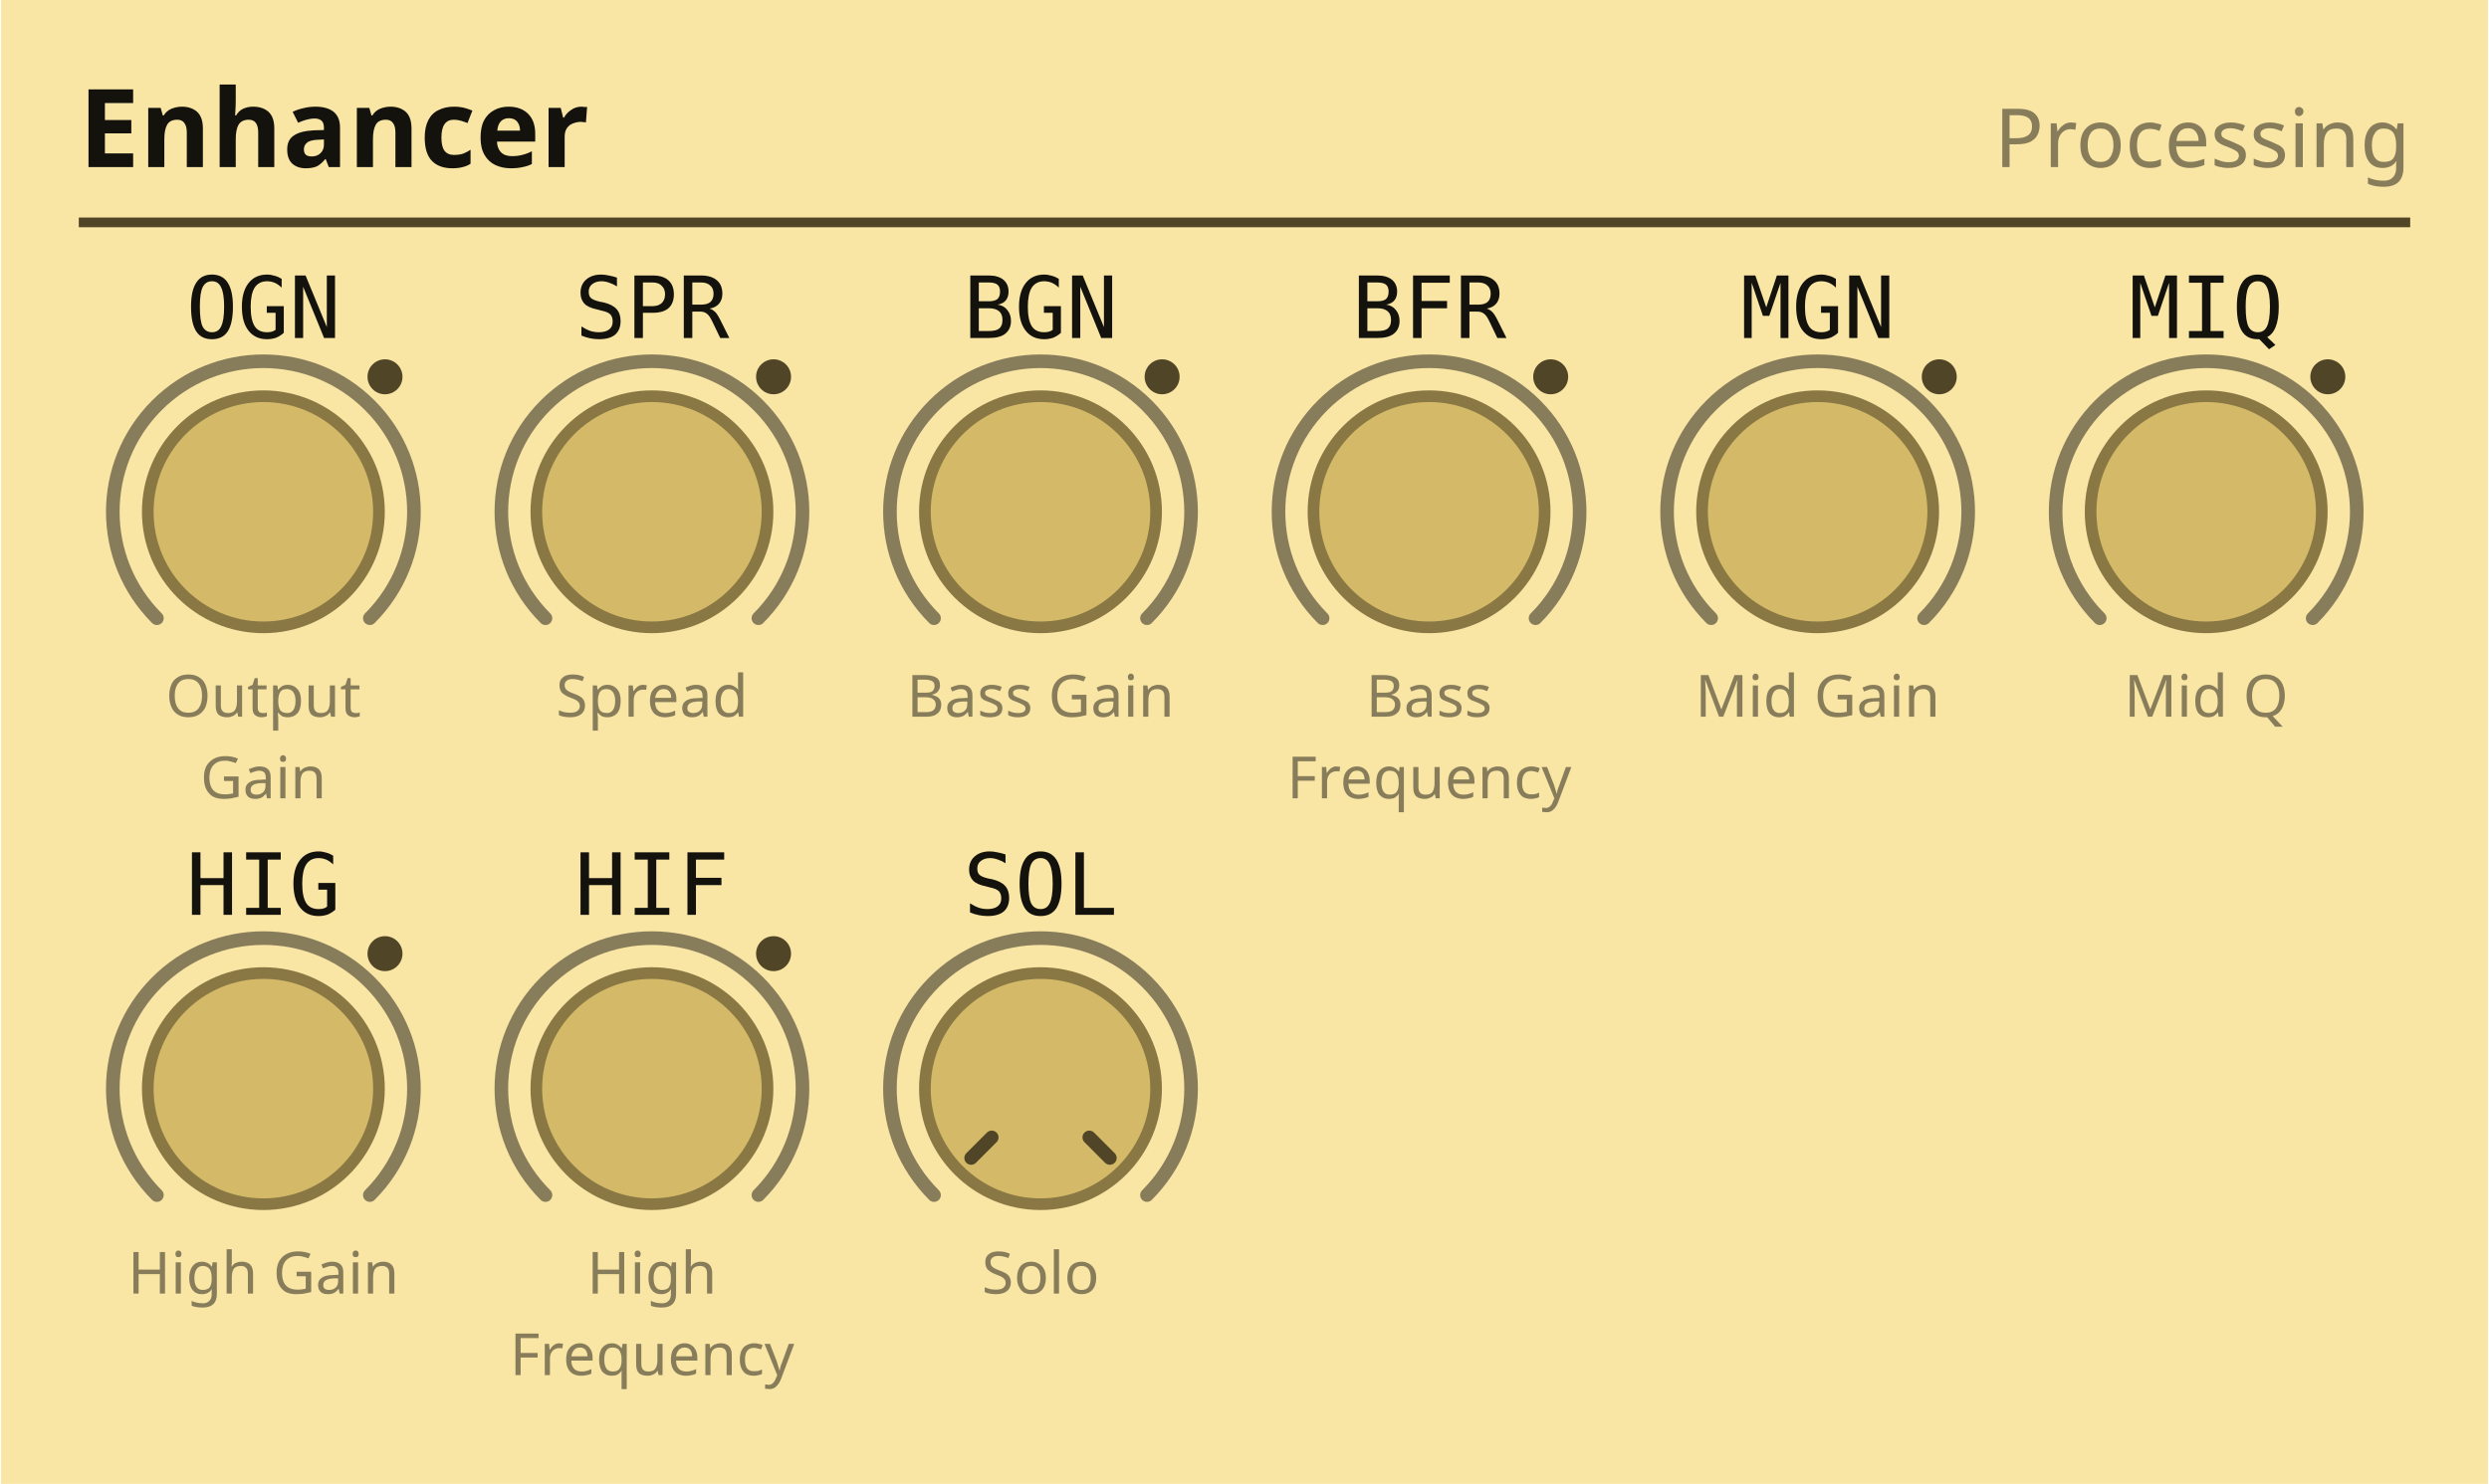
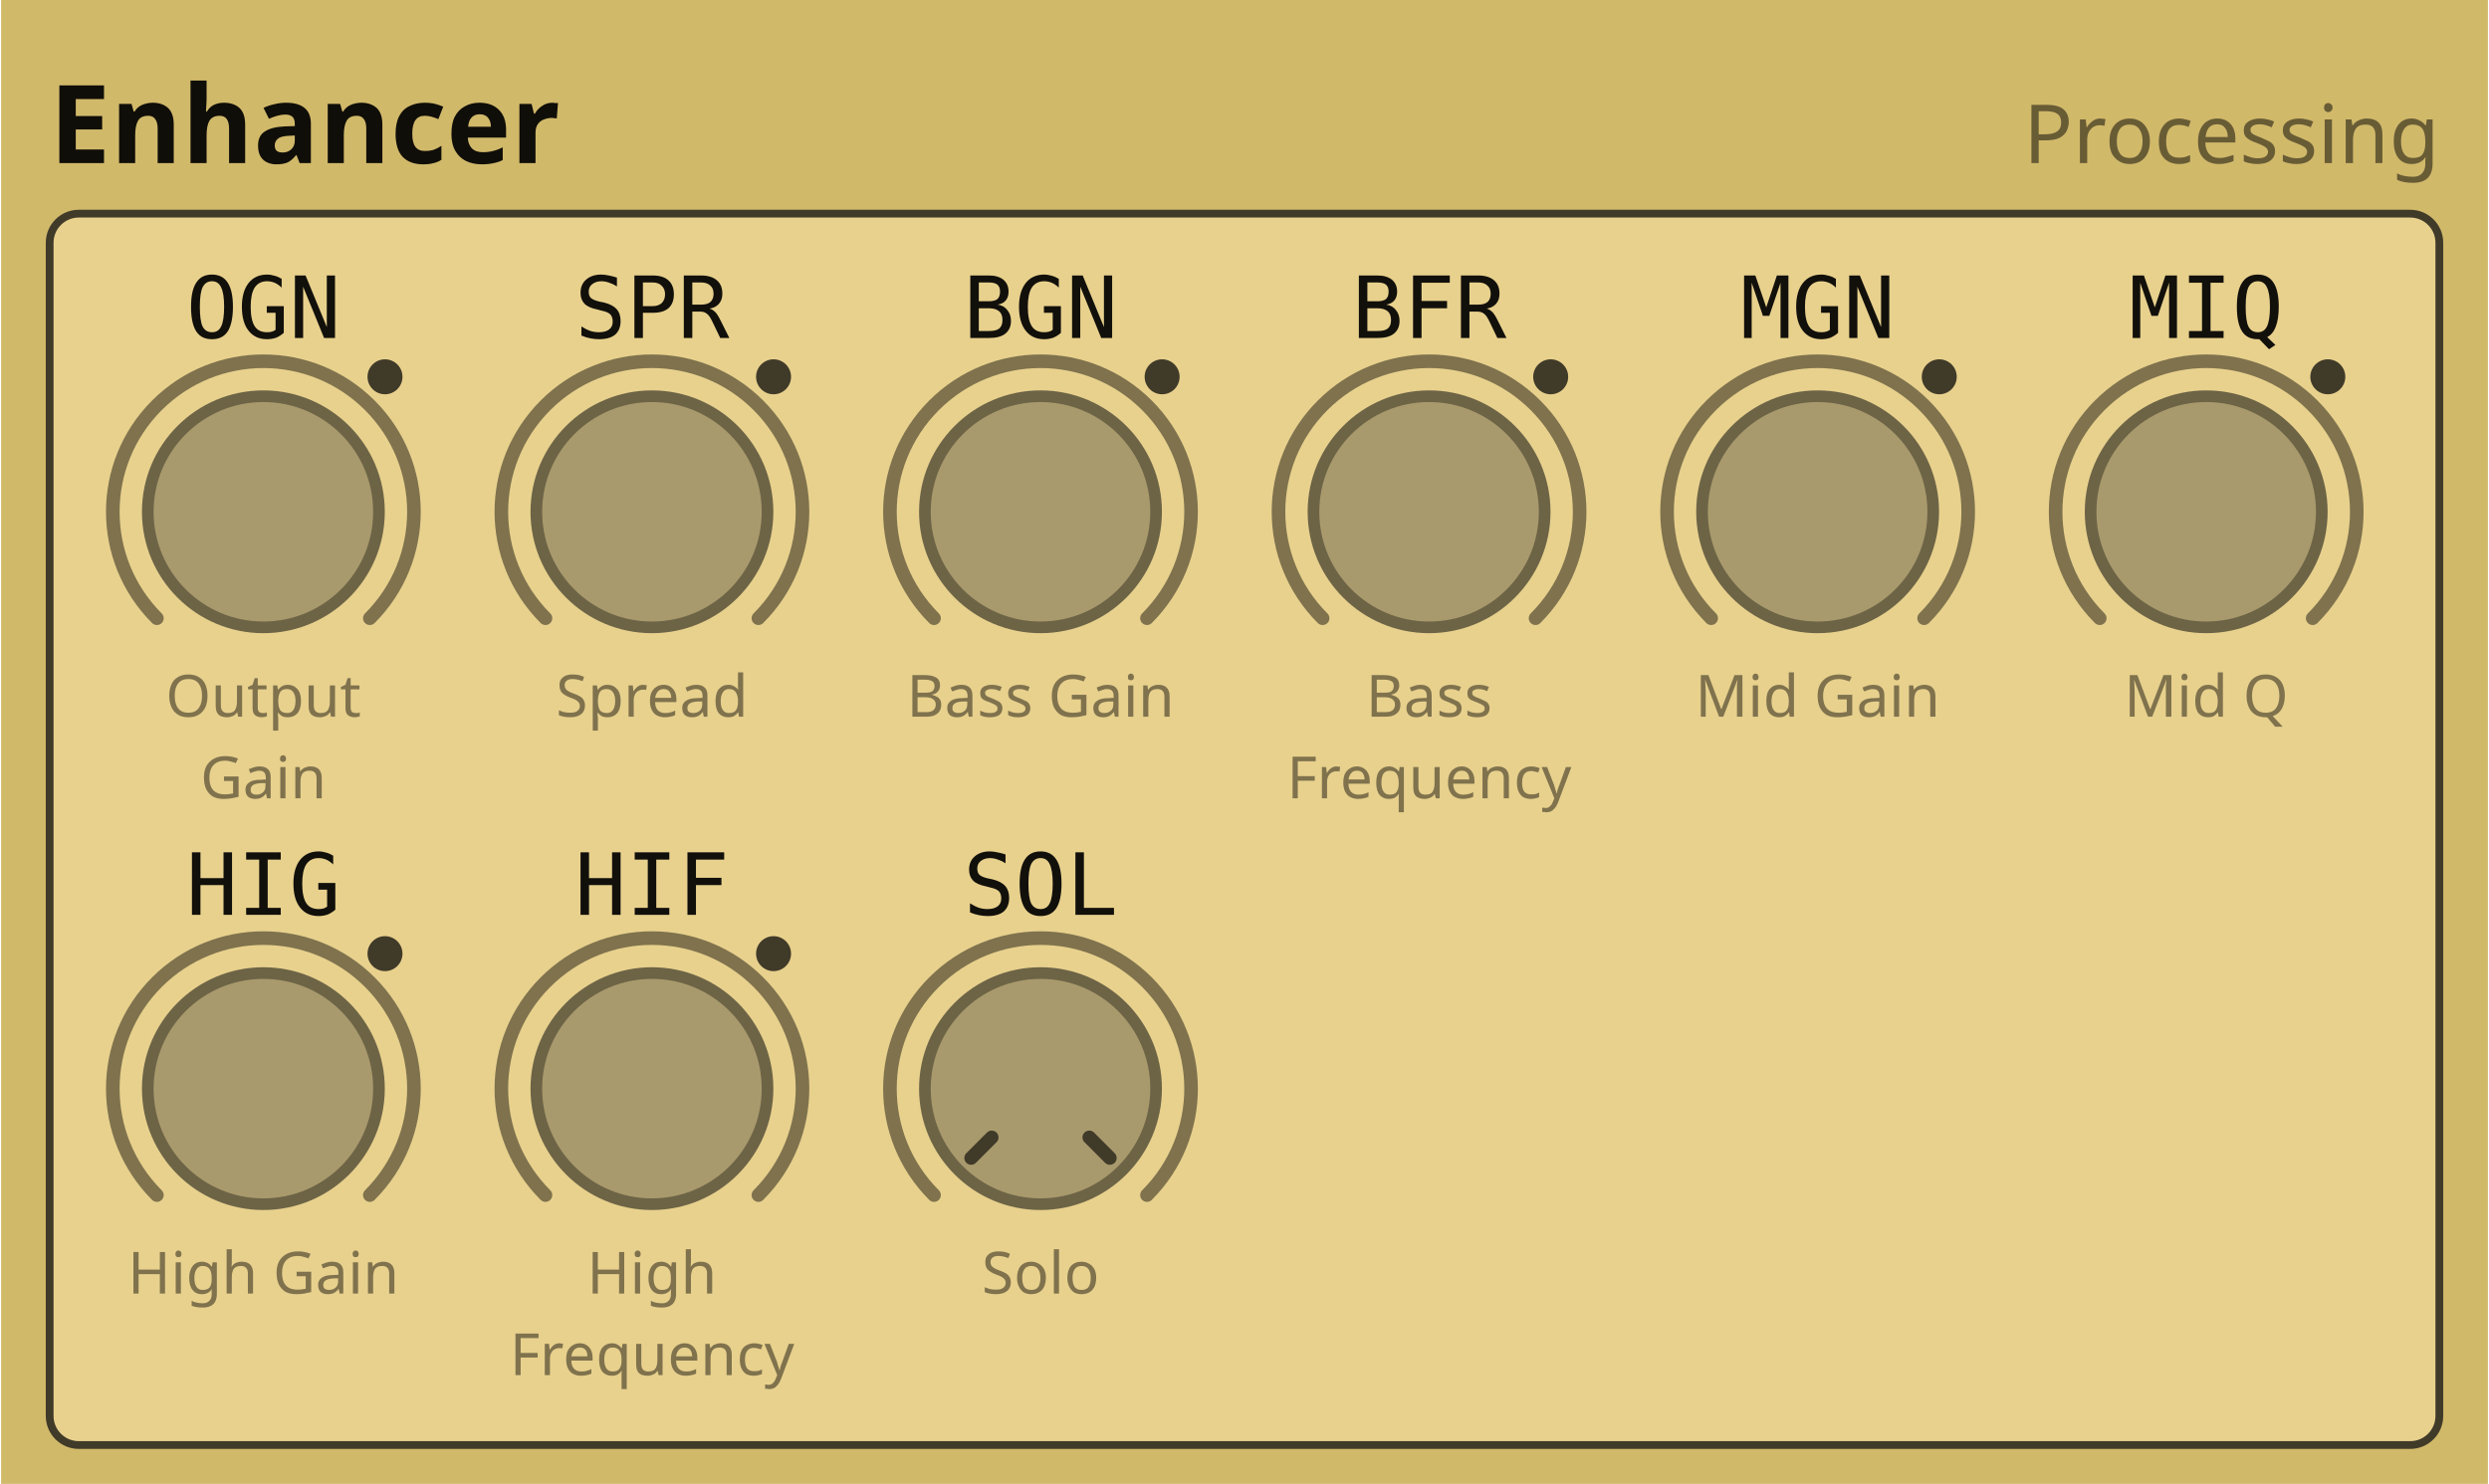
<svg xmlns="http://www.w3.org/2000/svg" viewBox="0 0 128 76.4" width="768" height="458" role="img" aria-label="Enhancing EQ front panel" font-family="ui-sans-serif, system-ui, sans-serif">
-   <rect width="128" height="76.4" fill="#f9e5a4" />
-   <text x="4" y="8.6" font-size="5.6" font-weight="600" fill="#13120d">Enhancer</text>
-   <text x="124" y="8.6" font-size="4.2" text-anchor="end" fill="#887d5a">Processing</text>
-   <rect x="4" y="11.2" width="120" height="0.5" fill="#504627" />
-   <text x="13.50" y="17.40" font-size="4.4" text-anchor="middle" font-family="ui-monospace, SFMono-Regular, Menlo, monospace" fill="#13120d">OGN</text>
-   <path d="M 8.02 31.83 A 7.75 7.75 0 1 1 18.98 31.83" fill="none" stroke="#887d5a" stroke-width="0.7" stroke-linecap="round" />
-   <circle cx="13.50" cy="26.35" r="5.95" fill="#d4b968" stroke="#897843" stroke-width="0.6" />
-   <circle cx="19.76" cy="19.40" r="0.9" fill="#504627" />
-   <text x="13.50" y="36.90" font-size="3" text-anchor="middle" fill="#887d5a">Output</text>
-   <text x="13.50" y="41.10" font-size="3" text-anchor="middle" fill="#887d5a">Gain</text>
-   <text x="33.50" y="17.40" font-size="4.4" text-anchor="middle" font-family="ui-monospace, SFMono-Regular, Menlo, monospace" fill="#13120d">SPR</text>
-   <path d="M 28.02 31.83 A 7.75 7.75 0 1 1 38.98 31.83" fill="none" stroke="#887d5a" stroke-width="0.7" stroke-linecap="round" />
-   <circle cx="33.50" cy="26.35" r="5.95" fill="#d4b968" stroke="#897843" stroke-width="0.6" />
-   <circle cx="39.76" cy="19.40" r="0.9" fill="#504627" />
-   <text x="33.50" y="36.90" font-size="3" text-anchor="middle" fill="#887d5a">Spread</text>
-   <text x="53.50" y="17.40" font-size="4.4" text-anchor="middle" font-family="ui-monospace, SFMono-Regular, Menlo, monospace" fill="#13120d">BGN</text>
-   <path d="M 48.02 31.83 A 7.75 7.75 0 1 1 58.98 31.83" fill="none" stroke="#887d5a" stroke-width="0.7" stroke-linecap="round" />
-   <circle cx="53.50" cy="26.35" r="5.95" fill="#d4b968" stroke="#897843" stroke-width="0.6" />
-   <circle cx="59.76" cy="19.40" r="0.9" fill="#504627" />
-   <text x="53.50" y="36.90" font-size="3" text-anchor="middle" fill="#887d5a">Bass Gain</text>
-   <text x="73.50" y="17.40" font-size="4.4" text-anchor="middle" font-family="ui-monospace, SFMono-Regular, Menlo, monospace" fill="#13120d">BFR</text>
-   <path d="M 68.02 31.83 A 7.75 7.75 0 1 1 78.98 31.83" fill="none" stroke="#887d5a" stroke-width="0.7" stroke-linecap="round" />
-   <circle cx="73.50" cy="26.35" r="5.95" fill="#d4b968" stroke="#897843" stroke-width="0.6" />
-   <circle cx="79.76" cy="19.40" r="0.9" fill="#504627" />
-   <text x="73.50" y="36.90" font-size="3" text-anchor="middle" fill="#887d5a">Bass</text>
-   <text x="73.50" y="41.10" font-size="3" text-anchor="middle" fill="#887d5a">Frequency</text>
-   <text x="93.50" y="17.40" font-size="4.4" text-anchor="middle" font-family="ui-monospace, SFMono-Regular, Menlo, monospace" fill="#13120d">MGN</text>
-   <path d="M 88.02 31.83 A 7.75 7.75 0 1 1 98.98 31.83" fill="none" stroke="#887d5a" stroke-width="0.7" stroke-linecap="round" />
-   <circle cx="93.50" cy="26.35" r="5.95" fill="#d4b968" stroke="#897843" stroke-width="0.6" />
-   <circle cx="99.76" cy="19.40" r="0.9" fill="#504627" />
-   <text x="93.50" y="36.90" font-size="3" text-anchor="middle" fill="#887d5a">Mid Gain</text>
-   <text x="113.50" y="17.40" font-size="4.4" text-anchor="middle" font-family="ui-monospace, SFMono-Regular, Menlo, monospace" fill="#13120d">MIQ</text>
-   <path d="M 108.02 31.83 A 7.75 7.75 0 1 1 118.98 31.83" fill="none" stroke="#887d5a" stroke-width="0.7" stroke-linecap="round" />
-   <circle cx="113.50" cy="26.35" r="5.95" fill="#d4b968" stroke="#897843" stroke-width="0.6" />
-   <circle cx="119.76" cy="19.40" r="0.9" fill="#504627" />
-   <text x="113.50" y="36.90" font-size="3" text-anchor="middle" fill="#887d5a">Mid Q</text>
-   <text x="13.50" y="47.10" font-size="4.4" text-anchor="middle" font-family="ui-monospace, SFMono-Regular, Menlo, monospace" fill="#13120d">HIG</text>
-   <path d="M 8.02 61.53 A 7.75 7.75 0 1 1 18.98 61.53" fill="none" stroke="#887d5a" stroke-width="0.7" stroke-linecap="round" />
-   <circle cx="13.50" cy="56.05" r="5.95" fill="#d4b968" stroke="#897843" stroke-width="0.6" />
-   <circle cx="19.76" cy="49.10" r="0.9" fill="#504627" />
-   <text x="13.50" y="66.60" font-size="3" text-anchor="middle" fill="#887d5a">High Gain</text>
-   <text x="33.50" y="47.10" font-size="4.4" text-anchor="middle" font-family="ui-monospace, SFMono-Regular, Menlo, monospace" fill="#13120d">HIF</text>
-   <path d="M 28.02 61.53 A 7.75 7.75 0 1 1 38.98 61.53" fill="none" stroke="#887d5a" stroke-width="0.7" stroke-linecap="round" />
-   <circle cx="33.50" cy="56.05" r="5.95" fill="#d4b968" stroke="#897843" stroke-width="0.6" />
-   <circle cx="39.76" cy="49.10" r="0.9" fill="#504627" />
-   <text x="33.50" y="66.60" font-size="3" text-anchor="middle" fill="#887d5a">High</text>
-   <text x="33.50" y="70.80" font-size="3" text-anchor="middle" fill="#887d5a">Frequency</text>
-   <text x="53.50" y="47.10" font-size="4.4" text-anchor="middle" font-family="ui-monospace, SFMono-Regular, Menlo, monospace" fill="#13120d">SOL</text>
-   <path d="M 48.02 61.53 A 7.75 7.75 0 1 1 58.98 61.53" fill="none" stroke="#887d5a" stroke-width="0.7" stroke-linecap="round" />
-   <circle cx="53.50" cy="56.05" r="5.95" fill="#d4b968" stroke="#897843" stroke-width="0.6" />
-   <line x1="50.99" y1="58.56" x2="49.93" y2="59.62" stroke="#504627" stroke-width="0.7" stroke-linecap="round" />
-   <line x1="56.01" y1="58.56" x2="57.07" y2="59.62" stroke="#504627" stroke-width="0.7" stroke-linecap="round" />
-   <text x="53.50" y="66.60" font-size="3" text-anchor="middle" fill="#887d5a">Solo</text>
+   <rect width="128" height="76.4" fill="#d1b96a" />
+   <text x="2.5" y="8.4" font-size="5.6" font-weight="600" fill="#100e08">Enhancer</text>
+   <text x="125.5" y="8.4" font-size="4.2" text-anchor="end" fill="#685c35">Processing</text>
+   <rect x="2.5" y="11.0" width="123.0" height="63.4" rx="1.5" fill="#e8d18d" stroke="#403a29" stroke-width="0.4" />
+   <text x="13.50" y="17.40" font-size="4.4" text-anchor="middle" font-family="ui-monospace, SFMono-Regular, Menlo, monospace" fill="#12100b">OGN</text>
+   <path d="M 8.02 31.83 A 7.75 7.75 0 1 1 18.98 31.83" fill="none" stroke="#7f724d" stroke-width="0.7" stroke-linecap="round" />
+   <circle cx="13.50" cy="26.35" r="5.95" fill="#a99a6d" stroke="#6d6446" stroke-width="0.6" />
+   <circle cx="19.76" cy="19.40" r="0.9" fill="#403a29" />
+   <text x="13.50" y="36.90" font-size="3" text-anchor="middle" fill="#7f724d">Output</text>
+   <text x="13.50" y="41.10" font-size="3" text-anchor="middle" fill="#7f724d">Gain</text>
+   <text x="33.50" y="17.40" font-size="4.4" text-anchor="middle" font-family="ui-monospace, SFMono-Regular, Menlo, monospace" fill="#12100b">SPR</text>
+   <path d="M 28.02 31.83 A 7.75 7.75 0 1 1 38.98 31.83" fill="none" stroke="#7f724d" stroke-width="0.7" stroke-linecap="round" />
+   <circle cx="33.50" cy="26.35" r="5.95" fill="#a99a6d" stroke="#6d6446" stroke-width="0.6" />
+   <circle cx="39.76" cy="19.40" r="0.9" fill="#403a29" />
+   <text x="33.50" y="36.90" font-size="3" text-anchor="middle" fill="#7f724d">Spread</text>
+   <text x="53.50" y="17.40" font-size="4.4" text-anchor="middle" font-family="ui-monospace, SFMono-Regular, Menlo, monospace" fill="#12100b">BGN</text>
+   <path d="M 48.02 31.83 A 7.75 7.75 0 1 1 58.98 31.83" fill="none" stroke="#7f724d" stroke-width="0.7" stroke-linecap="round" />
+   <circle cx="53.50" cy="26.35" r="5.95" fill="#a99a6d" stroke="#6d6446" stroke-width="0.6" />
+   <circle cx="59.76" cy="19.40" r="0.9" fill="#403a29" />
+   <text x="53.50" y="36.90" font-size="3" text-anchor="middle" fill="#7f724d">Bass Gain</text>
+   <text x="73.50" y="17.40" font-size="4.4" text-anchor="middle" font-family="ui-monospace, SFMono-Regular, Menlo, monospace" fill="#12100b">BFR</text>
+   <path d="M 68.02 31.83 A 7.75 7.75 0 1 1 78.98 31.83" fill="none" stroke="#7f724d" stroke-width="0.7" stroke-linecap="round" />
+   <circle cx="73.50" cy="26.35" r="5.95" fill="#a99a6d" stroke="#6d6446" stroke-width="0.6" />
+   <circle cx="79.76" cy="19.40" r="0.9" fill="#403a29" />
+   <text x="73.50" y="36.90" font-size="3" text-anchor="middle" fill="#7f724d">Bass</text>
+   <text x="73.50" y="41.10" font-size="3" text-anchor="middle" fill="#7f724d">Frequency</text>
+   <text x="93.50" y="17.40" font-size="4.4" text-anchor="middle" font-family="ui-monospace, SFMono-Regular, Menlo, monospace" fill="#12100b">MGN</text>
+   <path d="M 88.02 31.83 A 7.75 7.75 0 1 1 98.98 31.83" fill="none" stroke="#7f724d" stroke-width="0.7" stroke-linecap="round" />
+   <circle cx="93.50" cy="26.35" r="5.95" fill="#a99a6d" stroke="#6d6446" stroke-width="0.6" />
+   <circle cx="99.76" cy="19.40" r="0.9" fill="#403a29" />
+   <text x="93.50" y="36.90" font-size="3" text-anchor="middle" fill="#7f724d">Mid Gain</text>
+   <text x="113.50" y="17.40" font-size="4.4" text-anchor="middle" font-family="ui-monospace, SFMono-Regular, Menlo, monospace" fill="#12100b">MIQ</text>
+   <path d="M 108.02 31.83 A 7.75 7.75 0 1 1 118.98 31.83" fill="none" stroke="#7f724d" stroke-width="0.7" stroke-linecap="round" />
+   <circle cx="113.50" cy="26.35" r="5.95" fill="#a99a6d" stroke="#6d6446" stroke-width="0.6" />
+   <circle cx="119.76" cy="19.40" r="0.9" fill="#403a29" />
+   <text x="113.50" y="36.90" font-size="3" text-anchor="middle" fill="#7f724d">Mid Q</text>
+   <text x="13.50" y="47.10" font-size="4.4" text-anchor="middle" font-family="ui-monospace, SFMono-Regular, Menlo, monospace" fill="#12100b">HIG</text>
+   <path d="M 8.02 61.53 A 7.75 7.75 0 1 1 18.98 61.53" fill="none" stroke="#7f724d" stroke-width="0.7" stroke-linecap="round" />
+   <circle cx="13.50" cy="56.05" r="5.95" fill="#a99a6d" stroke="#6d6446" stroke-width="0.6" />
+   <circle cx="19.76" cy="49.10" r="0.9" fill="#403a29" />
+   <text x="13.50" y="66.60" font-size="3" text-anchor="middle" fill="#7f724d">High Gain</text>
+   <text x="33.50" y="47.10" font-size="4.4" text-anchor="middle" font-family="ui-monospace, SFMono-Regular, Menlo, monospace" fill="#12100b">HIF</text>
+   <path d="M 28.02 61.53 A 7.75 7.75 0 1 1 38.98 61.53" fill="none" stroke="#7f724d" stroke-width="0.7" stroke-linecap="round" />
+   <circle cx="33.50" cy="56.05" r="5.95" fill="#a99a6d" stroke="#6d6446" stroke-width="0.6" />
+   <circle cx="39.76" cy="49.10" r="0.9" fill="#403a29" />
+   <text x="33.50" y="66.60" font-size="3" text-anchor="middle" fill="#7f724d">High</text>
+   <text x="33.50" y="70.80" font-size="3" text-anchor="middle" fill="#7f724d">Frequency</text>
+   <text x="53.50" y="47.10" font-size="4.4" text-anchor="middle" font-family="ui-monospace, SFMono-Regular, Menlo, monospace" fill="#12100b">SOL</text>
+   <path d="M 48.02 61.53 A 7.75 7.75 0 1 1 58.98 61.53" fill="none" stroke="#7f724d" stroke-width="0.7" stroke-linecap="round" />
+   <circle cx="53.50" cy="56.05" r="5.95" fill="#a99a6d" stroke="#6d6446" stroke-width="0.6" />
+   <line x1="50.99" y1="58.56" x2="49.93" y2="59.62" stroke="#403a29" stroke-width="0.7" stroke-linecap="round" />
+   <line x1="56.01" y1="58.56" x2="57.07" y2="59.62" stroke="#403a29" stroke-width="0.7" stroke-linecap="round" />
+   <text x="53.50" y="66.60" font-size="3" text-anchor="middle" fill="#7f724d">Solo</text>
</svg>
